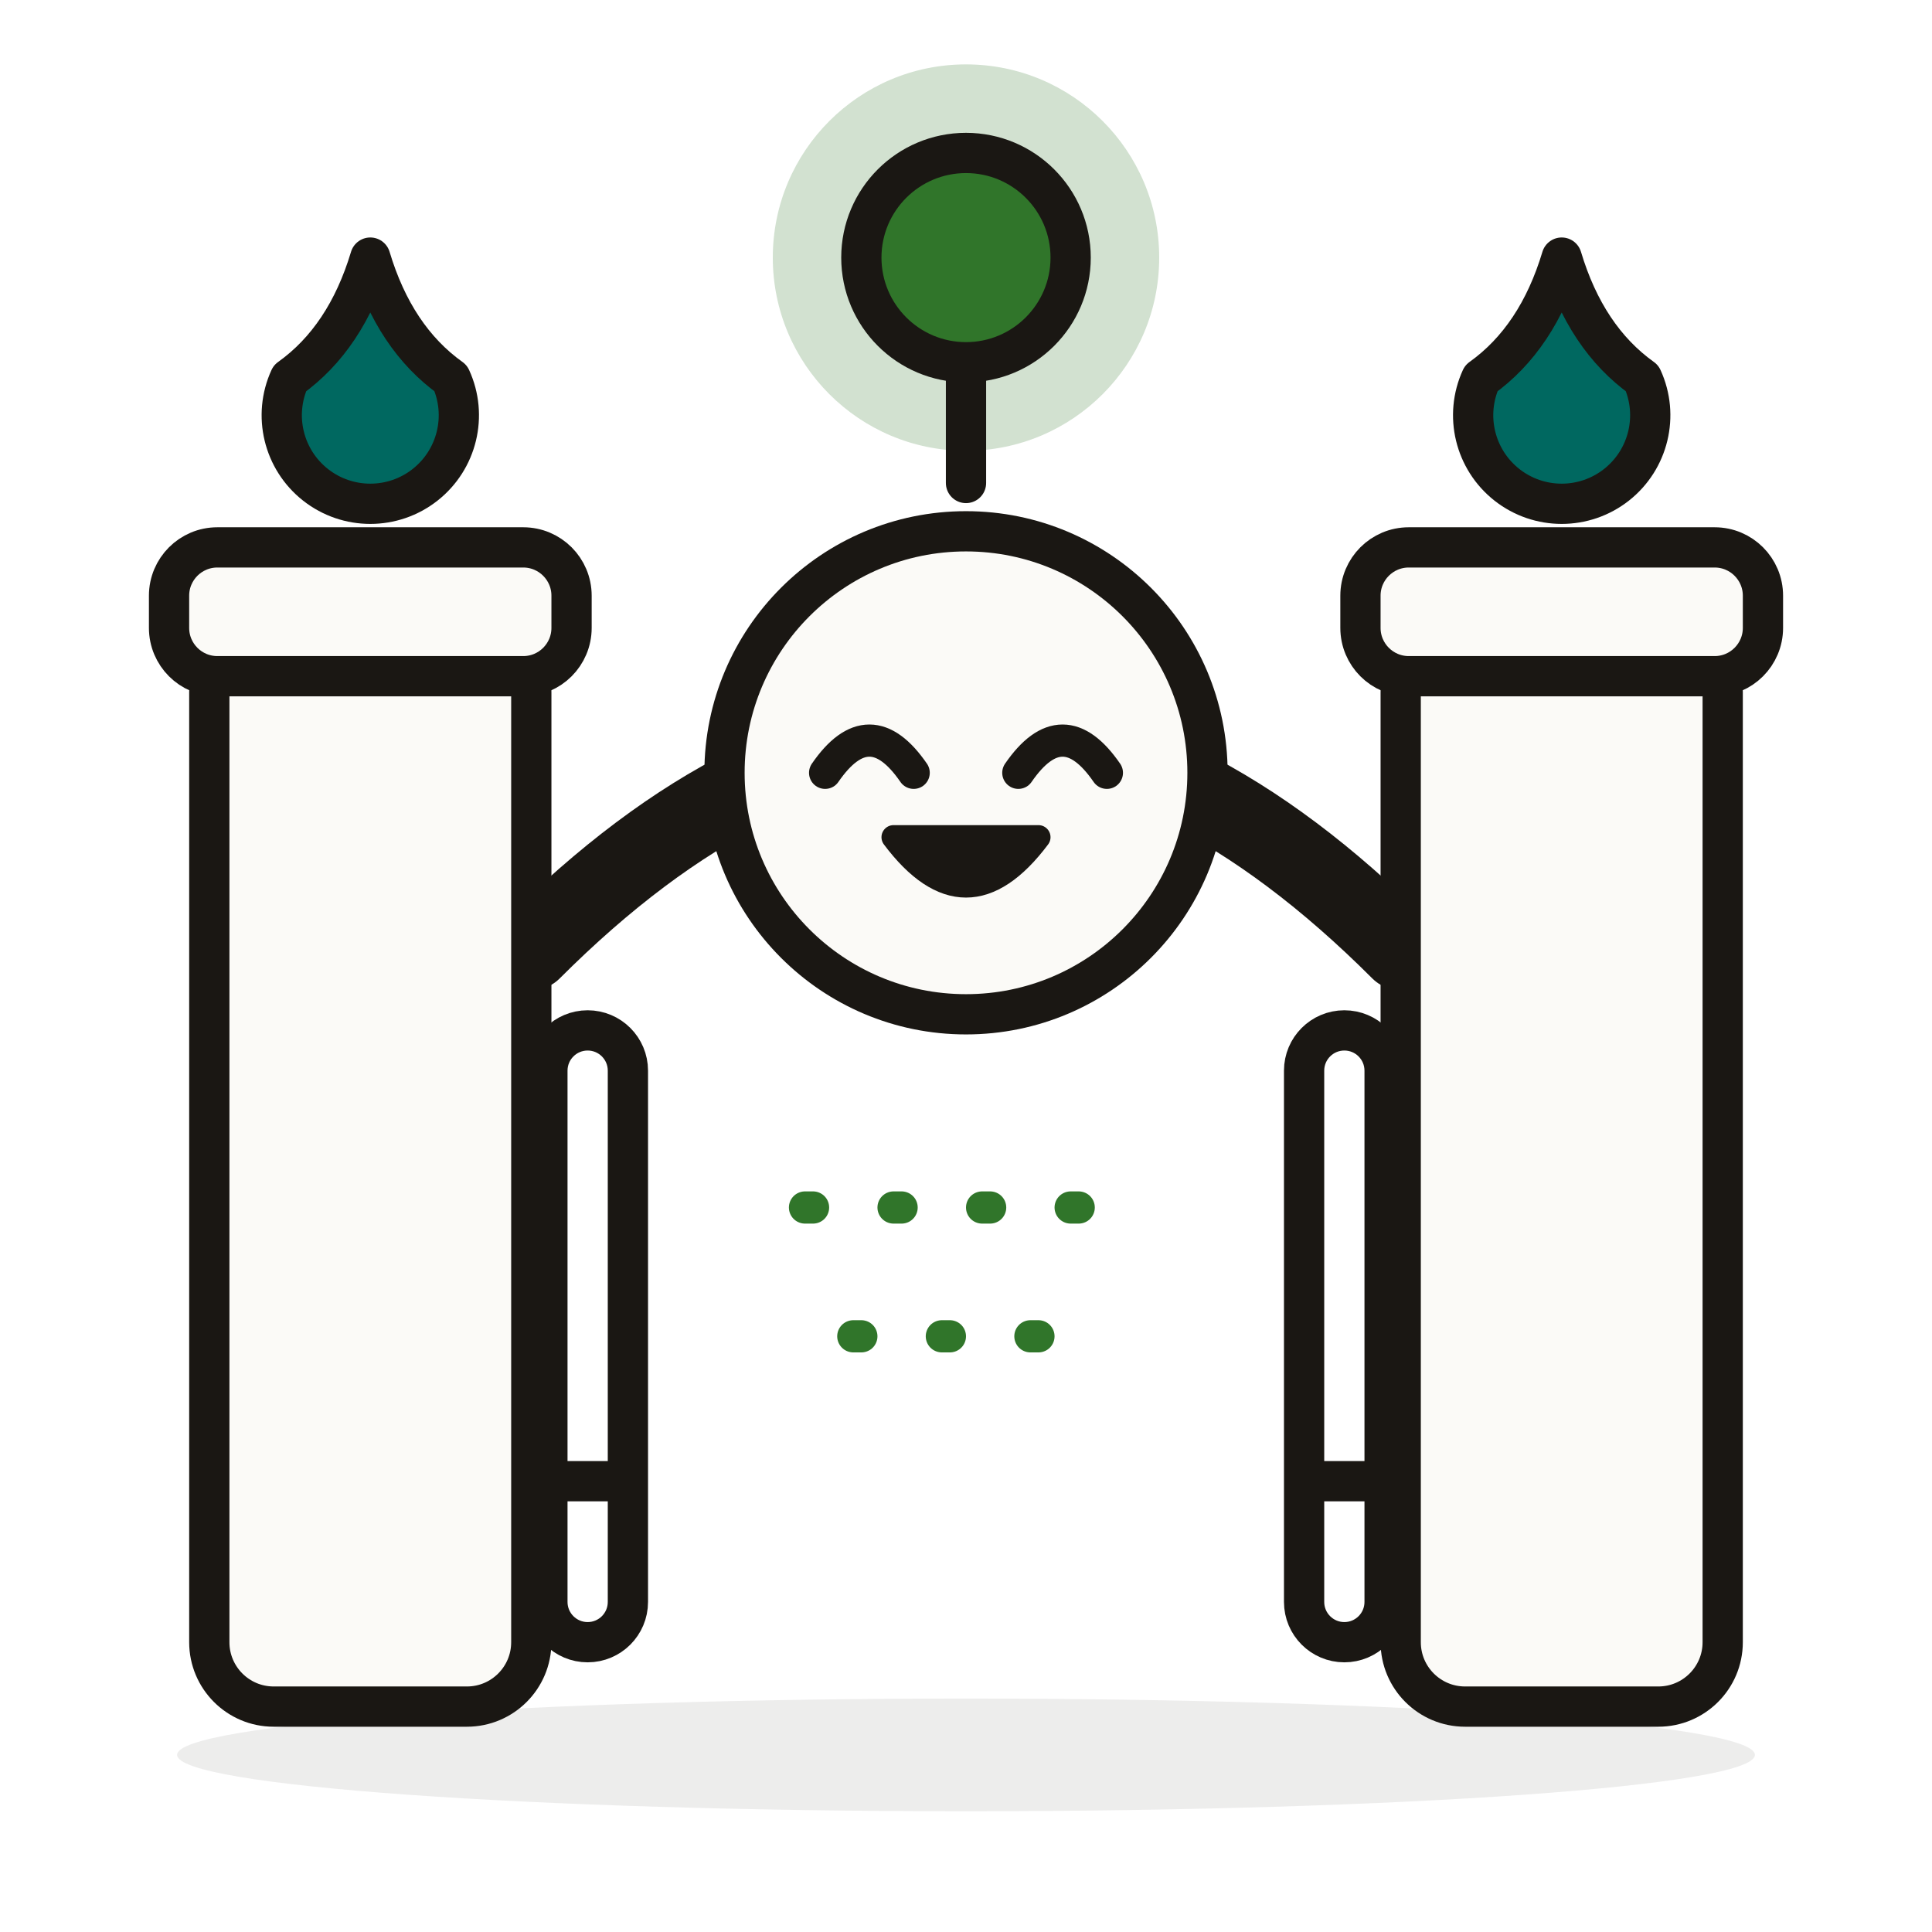
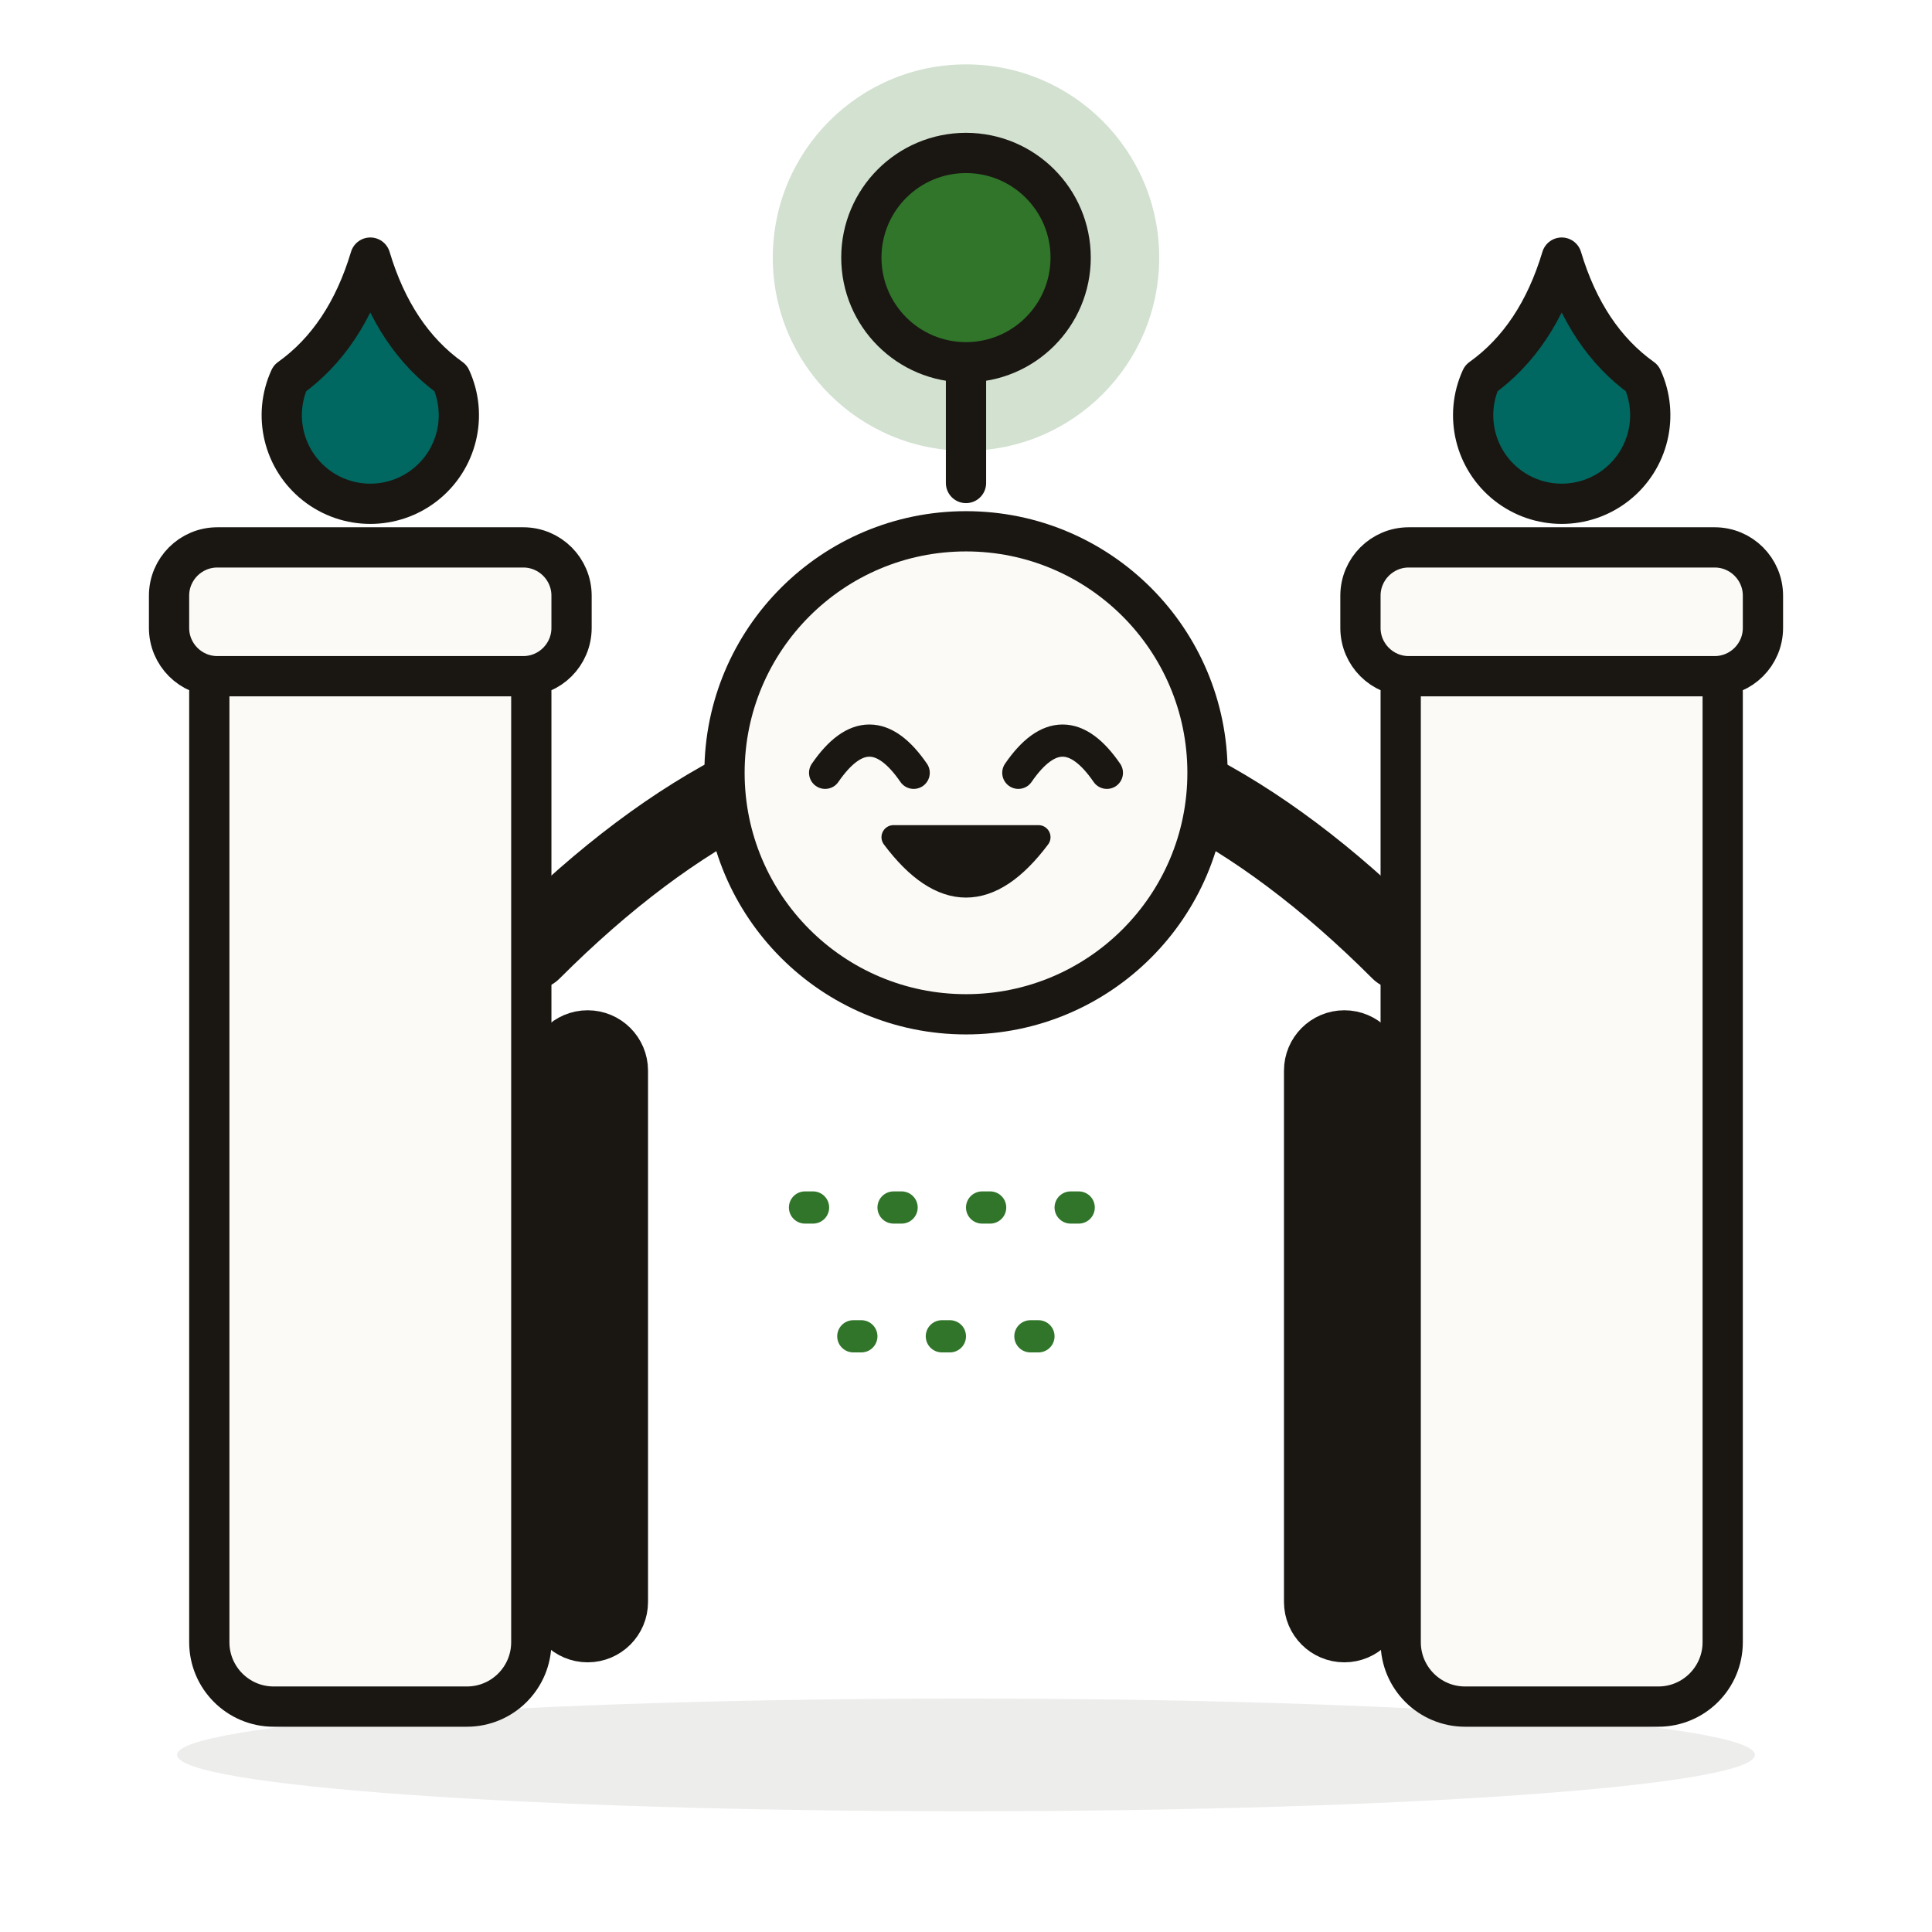
<svg xmlns="http://www.w3.org/2000/svg" viewBox="0 0 240 240" width="240" height="240" role="img" aria-label="Thyro: allow. The gate opens.">
-   <ellipse cx="120" cy="218" rx="98" ry="7" fill="#1a1713" opacity=".08" />
-   <rect x="68" y="128" width="10" height="76" rx="5" fill="none" stroke="#1a1713" stroke-width="5" />
-   <path d="M68 184H78" stroke="#1a1713" stroke-width="5" />
-   <rect x="162" y="128" width="10" height="76" rx="5" fill="none" stroke="#1a1713" stroke-width="5" />
-   <path d="M162 184H172" stroke="#1a1713" stroke-width="5" />
-   <path d="M66 118Q120 64 174 118" fill="none" stroke="#1a1713" stroke-width="10" stroke-linecap="round" />
-   <rect x="26" y="78" width="40" height="134" rx="8" fill="#fbfaf7" stroke="#1a1713" stroke-width="5" />
-   <rect x="21" y="68" width="50" height="16" rx="6" fill="#fbfaf7" stroke="#1a1713" stroke-width="5" />
-   <path d="M46 32Q49 42 56 47A11 11 0 1 1 36 47Q43 42 46 32Z" fill="#006860" stroke="#1a1713" stroke-width="5" stroke-linejoin="round" />
-   <rect x="174" y="78" width="40" height="134" rx="8" fill="#fbfaf7" stroke="#1a1713" stroke-width="5" />
-   <rect x="169" y="68" width="50" height="16" rx="6" fill="#fbfaf7" stroke="#1a1713" stroke-width="5" />
-   <path d="M194 32Q197 42 204 47A11 11 0 1 1 184 47Q191 42 194 32Z" fill="#006860" stroke="#1a1713" stroke-width="5" stroke-linejoin="round" />
-   <circle cx="120" cy="32" r="24" fill="#30752a" opacity=".22" />
-   <path d="M120 46V60" stroke="#1a1713" stroke-width="5" stroke-linecap="round" />
-   <circle cx="120" cy="32" r="13" fill="#30752a" stroke="#1a1713" stroke-width="5" />
-   <circle cx="120" cy="96" r="30" fill="#fbfaf7" stroke="#1a1713" stroke-width="5" />
-   <path d="M102.5 96Q108 88 113.5 96" fill="none" stroke="#1a1713" stroke-width="4" stroke-linecap="round" />
-   <path d="M126.5 96Q132 88 137.5 96" fill="none" stroke="#1a1713" stroke-width="4" stroke-linecap="round" />
-   <path d="M111 104Q120 116 129 104Z" fill="#1a1713" stroke="#1a1713" stroke-width="3" stroke-linejoin="round" />
-   <path d="M100 150H140M106 166H134" stroke="#30752a" stroke-width="4" stroke-linecap="round" stroke-dasharray="1 10" />
+   <style>:root{--f:0.2}
+ .pop{transform-origin:120px 218px;animation:pop .7s cubic-bezier(.2,.9,.3,1.2) both}
+ .float{animation:float 4.5s ease-in-out .7s infinite}
+ .shadow{transform-origin:120px 218px;animation:shadow 4.5s ease-in-out .7s infinite}
+ .halo{transform-origin:120px 32px;animation:halo 3s ease-in-out infinite}
+ .lamp{transform-origin:120px 32px;animation:lamp 3s ease-in-out infinite}
+ .eye,.lid{transform-box:fill-box;transform-origin:center;animation:blink 5.5s 1.2s infinite}
+ .mouth{transform-box:fill-box;transform-origin:center}
+ .fin{transform-box:fill-box;transform-origin:50% 100%;animation:fin 3.6s ease-in-out infinite}
+ .fin2{animation-delay:1.1s}
+ @keyframes pop{from{opacity:0;transform:translateY(10px) scale(.88)}to{opacity:1;transform:none}}
+ @keyframes float{50%{transform:translateY(-3px)}}
+ @keyframes shadow{0%,100%{opacity:.08;transform:scaleX(1)}50%{opacity:.04;transform:scaleX(.93)}}
+ @keyframes halo{50%{transform:scale(1.28);opacity:.12}}
+ @keyframes lamp{50%{transform:scale(1.07)}}
+ @keyframes blink{0%,93%,100%{transform:scaleY(1)}96%{transform:scaleY(.1)}}
+ @keyframes fin{50%{transform:scale(1.05,1.08)}}
+ .dots{animation:dots 1.8s ease-in-out 1.3s infinite both}
+ .hop{animation:hop 2.4s ease-in-out 1.4s infinite}
+ .mouth{animation:grin 2.4s ease-in-out 1.4s infinite}
+ @keyframes dots{0%{opacity:0;stroke-dashoffset:0}30%,70%{opacity:1}100%{opacity:0;stroke-dashoffset:-22}}
+ @keyframes hop{0%,40%,100%{transform:translateY(0)}20%{transform:translateY(-6px)}}
+ @keyframes grin{0%,40%,100%{transform:scale(1)}20%{transform:scale(1.15)}}@media (prefers-reduced-motion:reduce){*{animation:none!important}}</style>
+   <g class="pop">
+     <ellipse class="shadow" cx="120" cy="218" rx="98" ry="7" fill="#1a1713" opacity=".08" />
+     <g class="float">
+       <g>
+         <rect x="68" y="128" width="10" height="76" rx="5" fill="none" stroke="#1a1713" stroke-width="5">
+           <animate attributeName="width" from="50" to="10" begin="0.35s" dur="1.1s" fill="freeze" calcMode="spline" keyTimes="0;1" keySplines=".3 .8 .3 1" />
+         </rect>
+         <path d="M68 184H78" stroke="#1a1713" stroke-width="5">
+           <animate attributeName="d" from="M68 184H118" to="M68 184H78" begin="0.35s" dur="1.1s" fill="freeze" calcMode="spline" keyTimes="0;1" keySplines=".3 .8 .3 1" />
+         </path>
+         <path d="M71.2 128V204" stroke="#1a1713" stroke-width="5">
+           <animate attributeName="d" from="M84 128V204" to="M71.2 128V204" begin="0.35s" dur="1.1s" fill="freeze" calcMode="spline" keyTimes="0;1" keySplines=".3 .8 .3 1" />
+         </path>
+         <path d="M74.8 128V204" stroke="#1a1713" stroke-width="5">
+           <animate attributeName="d" from="M102 128V204" to="M74.8 128V204" begin="0.35s" dur="1.1s" fill="freeze" calcMode="spline" keyTimes="0;1" keySplines=".3 .8 .3 1" />
+         </path>
+       </g>
+       <g>
+         <rect x="162" y="128" width="10" height="76" rx="5" fill="none" stroke="#1a1713" stroke-width="5">
+           <animate attributeName="x" from="122" to="162" begin="0.35s" dur="1.1s" fill="freeze" calcMode="spline" keyTimes="0;1" keySplines=".3 .8 .3 1" />
+           <animate attributeName="width" from="50" to="10" begin="0.35s" dur="1.1s" fill="freeze" calcMode="spline" keyTimes="0;1" keySplines=".3 .8 .3 1" />
+         </rect>
+         <path d="M162 184H172" stroke="#1a1713" stroke-width="5">
+           <animate attributeName="d" from="M122 184H172" to="M162 184H172" begin="0.35s" dur="1.1s" fill="freeze" calcMode="spline" keyTimes="0;1" keySplines=".3 .8 .3 1" />
+         </path>
+         <path d="M165.2 128V204" stroke="#1a1713" stroke-width="5">
+           <animate attributeName="d" from="M138 128V204" to="M165.2 128V204" begin="0.35s" dur="1.1s" fill="freeze" calcMode="spline" keyTimes="0;1" keySplines=".3 .8 .3 1" />
+         </path>
+         <path d="M168.8 128V204" stroke="#1a1713" stroke-width="5">
+           <animate attributeName="d" from="M156 128V204" to="M168.8 128V204" begin="0.35s" dur="1.1s" fill="freeze" calcMode="spline" keyTimes="0;1" keySplines=".3 .8 .3 1" />
+         </path>
+       </g>
+       <path class="dots" d="M100 150H140M106 166H134" stroke="#30752a" stroke-width="4" stroke-linecap="round" stroke-dasharray="1 10" />
+       <path d="M66 118Q120 64 174 118" fill="none" stroke="#1a1713" stroke-width="10" stroke-linecap="round" />
+       <rect x="26" y="78" width="40" height="134" rx="8" fill="#fbfaf7" stroke="#1a1713" stroke-width="5" />
+       <rect x="21" y="68" width="50" height="16" rx="6" fill="#fbfaf7" stroke="#1a1713" stroke-width="5" />
+       <path class="fin " d="M46 32Q49 42 56 47A11 11 0 1 1 36 47Q43 42 46 32Z" fill="#006860" stroke="#1a1713" stroke-width="5" stroke-linejoin="round" />
+       <rect x="174" y="78" width="40" height="134" rx="8" fill="#fbfaf7" stroke="#1a1713" stroke-width="5" />
+       <rect x="169" y="68" width="50" height="16" rx="6" fill="#fbfaf7" stroke="#1a1713" stroke-width="5" />
+       <path class="fin fin2" d="M194 32Q197 42 204 47A11 11 0 1 1 184 47Q191 42 194 32Z" fill="#006860" stroke="#1a1713" stroke-width="5" stroke-linejoin="round" />
+       <g class="hop">
+         <circle class="halo" cx="120" cy="32" r="24" fill="#30752a" opacity=".22" />
+         <path d="M120 46V60" stroke="#1a1713" stroke-width="5" stroke-linecap="round" />
+         <circle class="lamp" cx="120" cy="32" r="13" fill="#30752a" stroke="#1a1713" stroke-width="5" />
+         <g class="head">
+           <circle cx="120" cy="96" r="30" fill="#fbfaf7" stroke="#1a1713" stroke-width="5" />
+           <g class="eyes">
+             <path class="eye" d="M102.5 96Q108 88 113.5 96" fill="none" stroke="#1a1713" stroke-width="4" stroke-linecap="round" />
+             <path class="eye" d="M126.5 96Q132 88 137.5 96" fill="none" stroke="#1a1713" stroke-width="4" stroke-linecap="round" />
+           </g>
+           <path class="mouth" d="M111 104Q120 116 129 104Z" fill="#1a1713" stroke="#1a1713" stroke-width="3" stroke-linejoin="round" />
+         </g>
+       </g>
+     </g>
+   </g>
</svg>
